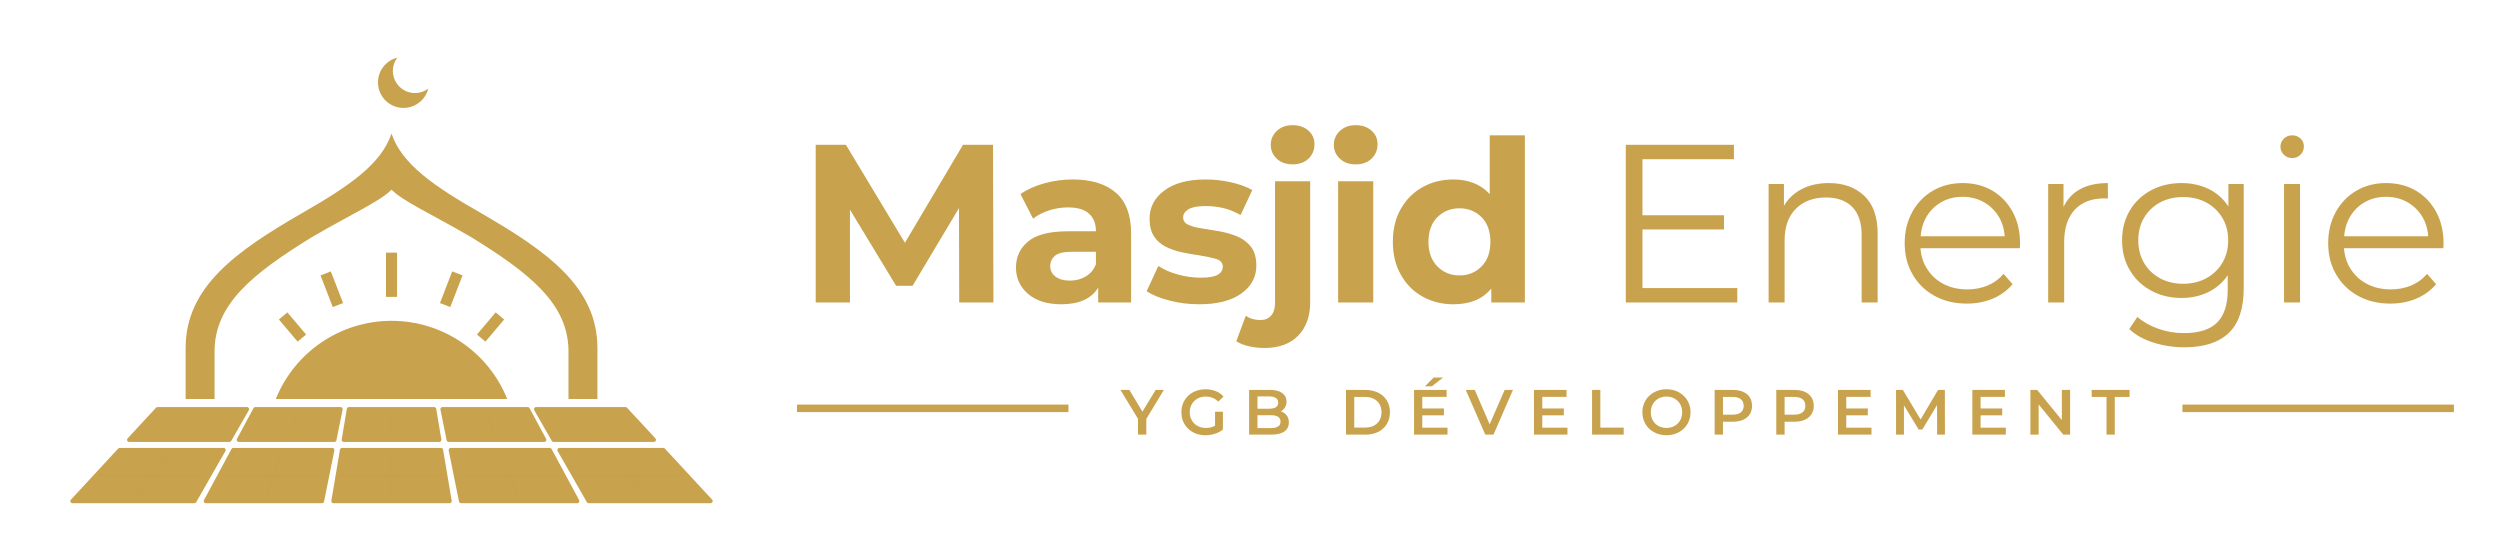
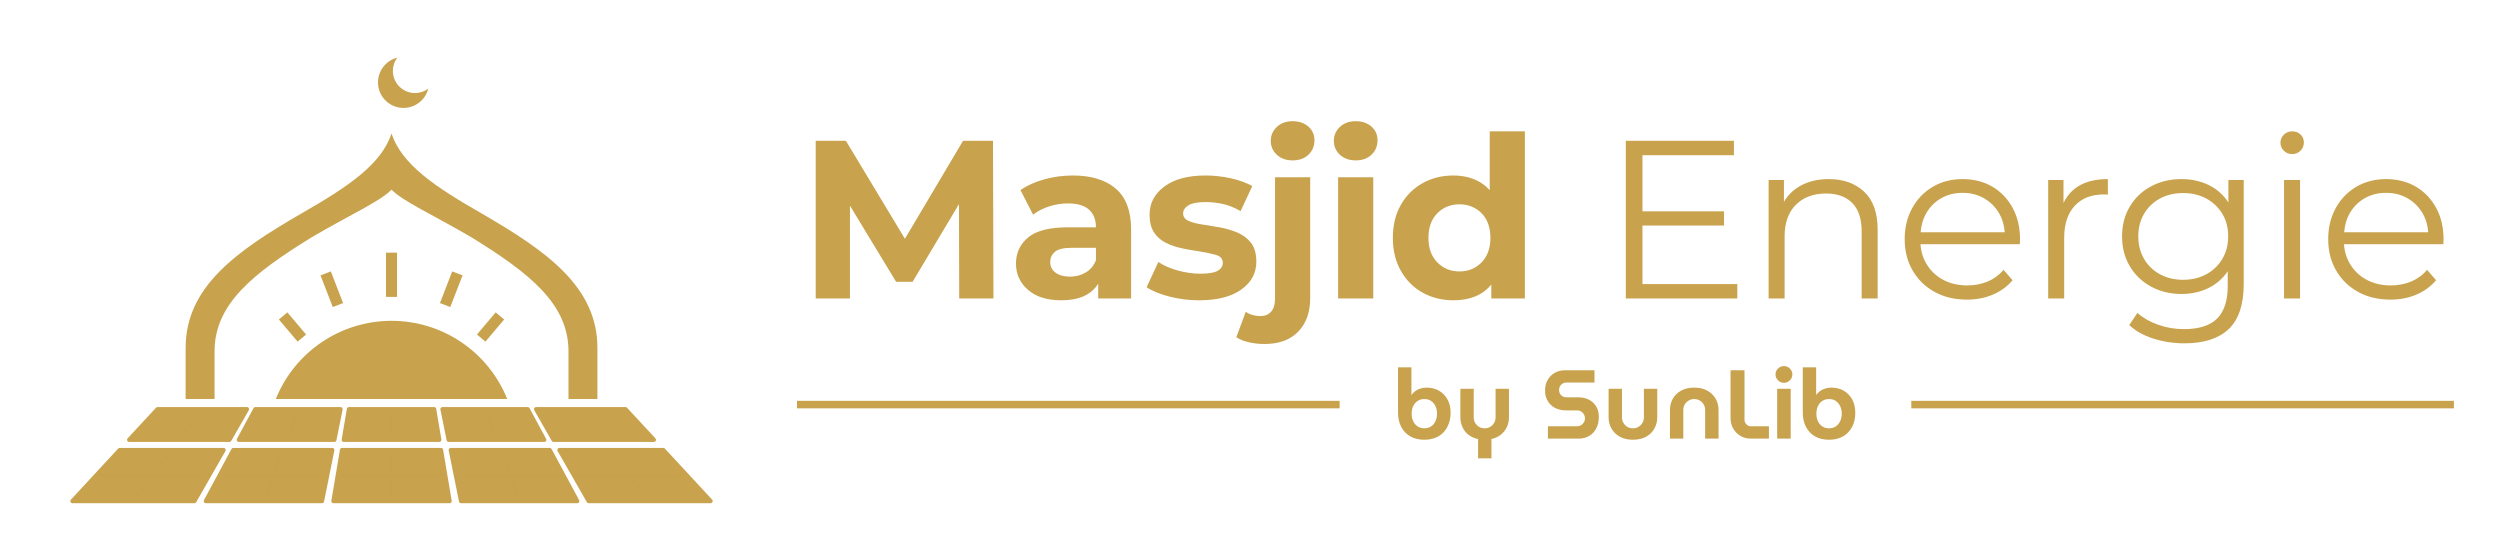
<svg xmlns="http://www.w3.org/2000/svg" viewBox="-6 -6 332.65 74.54" width="1331" height="298">
  <svg x="0" y="0" width="92" height="62.542" viewBox="0 0 406 276">
    <path d="M206.4 7.4A15 15 0 1 0 224.6 25.6A13 13 0 0 1 206.4 7.4Z" fill="#c8a24c" />
    <path d="M82 208L82 178C82 142 112 121 150 99C178 83 197 70 203 52C209 70 228 83 256 99C294 121 324 142 324 178L324 208L307 208L307 180C307 152 284 134 250 113C226 99 210 92 203 85C196 92 180 99 156 113C122 134 99 152 99 180L99 208Z" fill="#c8a24c" />
    <g stroke="#c8a24c" stroke-width="6.5">
      <line x1="203" y1="148" x2="203" y2="122" />
      <line x1="171.5" y1="152.8" x2="164.3" y2="134.2" />
      <line x1="234.5" y1="152.8" x2="241.7" y2="134.2" />
      <line x1="150.3" y1="172.2" x2="139.3" y2="159.2" />
      <line x1="255.7" y1="172.2" x2="266.7" y2="159.2" />
    </g>
    <path d="M135 208A73.3 73.3 0 0 1 271 208Z" fill="#c8a24c" />
    <g fill="#c8a24c" stroke="#c8a24c" stroke-width="2.5" stroke-linejoin="round">
      <polygon points="65.5,214 118.03,214 107.73,232 48.83,232" />
      <polygon points="122.98,214 173.03,214 169.39,232 113.28,232" />
      <polygon points="177.98,214 228.03,214 231.06,232 174.94,232" />
      <polygon points="232.97,214 283.02,214 292.73,232 236.61,232" />
      <polygon points="287.98,214 340.5,214 357.17,232 298.27,232" />
    </g>
    <g fill="#c8a24c" stroke="#c8a24c" stroke-width="2.5" stroke-linejoin="round">
      <polygon points="43.28,238 104.29,238 87.13,268 15.5,268" />
      <polygon points="110.04,238 168.18,238 162.13,268 93.88,268" />
      <polygon points="173.93,238 232.07,238 237.13,268 168.88,268" />
      <polygon points="237.82,238 295.96,238 312.13,268 243.88,268" />
      <polygon points="301.71,238 362.72,238 390.5,268 318.88,268" />
    </g>
    <g stroke="#c8a24c" stroke-opacity="0.35" stroke-width="1.6">
      <line x1="90.26" y1="216" x2="79.78" y2="230" />
      <line x1="147.26" y1="216" x2="142.07" y2="230" />
      <line x1="203" y1="216" x2="203" y2="230" />
      <line x1="258.74" y1="216" x2="263.93" y2="230" />
      <line x1="315.74" y1="216" x2="326.22" y2="230" />
      <line x1="72.29" y1="240" x2="52.81" y2="266" />
      <line x1="138.37" y1="240" x2="128.74" y2="266" />
      <line x1="203" y1="240" x2="203" y2="266" />
      <line x1="267.63" y1="240" x2="277.26" y2="266" />
      <line x1="333.71" y1="240" x2="353.19" y2="266" />
      <line x1="31.39" y1="253" x2="93.71" y2="253" />
      <line x1="103.96" y1="253" x2="163.15" y2="253" />
      <line x1="173.4" y1="253" x2="232.6" y2="253" />
      <line x1="242.85" y1="253" x2="302.04" y2="253" />
      <line x1="312.29" y1="253" x2="374.61" y2="253" />
    </g>
  </svg>
-   <path fill="#c8a24c" d="M107.05 34.28L102.49 34.28L102.49 13.28L106.51 13.28L114.37 26.33L122.11 13.28L126.10 13.28L126.16 34.28L121.60 34.28L121.57 21.71L115.39 32.06L113.20 32.06L107.05 21.92L107.05 34.28ZM144.49 34.28L140.11 34.28L140.11 32.30Q138.76 34.52 135.19 34.52L135.19 34.52Q132.34 34.52 130.75 33.12Q129.16 31.73 129.16 29.63L129.16 29.63Q129.16 27.50 130.78 26.15Q132.40 24.80 136.09 24.80L136.09 24.80L139.81 24.80L139.81 24.80Q139.81 23.30 138.90 22.46Q137.98 21.62 136.09 21.62L136.09 21.62Q134.80 21.62 133.56 22.02Q132.31 22.43 131.44 23.12L131.44 23.12L129.76 19.85Q131.08 18.92 132.94 18.41Q134.80 17.90 136.72 17.90L136.72 17.90Q140.41 17.90 142.45 19.65Q144.49 21.41 144.49 25.07L144.49 25.07L144.49 34.28ZM139.81 29.18L139.81 29.18L139.81 27.53L136.60 27.53Q134.95 27.53 134.34 28.07Q133.72 28.61 133.72 29.42L133.72 29.42Q133.72 30.32 134.43 30.84Q135.13 31.37 136.36 31.37L136.36 31.37Q137.53 31.37 138.46 30.81Q139.39 30.26 139.81 29.18ZM153.55 34.52L153.55 34.52Q151.48 34.52 149.58 34.02Q147.67 33.53 146.56 32.78L146.56 32.78L148.12 29.42Q149.20 30.14 150.73 30.56Q152.26 30.98 153.73 30.98L153.73 30.98Q155.35 30.98 156.03 30.59Q156.70 30.20 156.70 29.51L156.70 29.51Q156.70 28.73 155.74 28.46Q154.78 28.19 153.43 27.98L153.43 27.98Q152.35 27.83 151.22 27.59Q150.10 27.35 149.13 26.87Q148.15 26.39 147.55 25.49Q146.95 24.59 146.95 23.12L146.95 23.12Q146.95 20.84 148.92 19.37Q150.88 17.90 154.42 17.90L154.42 17.90Q156.07 17.90 157.77 18.27Q159.46 18.65 160.63 19.31L160.63 19.31L159.07 22.64Q157.87 21.95 156.70 21.69Q155.53 21.44 154.42 21.44L154.42 21.44Q152.83 21.44 152.13 21.87Q151.42 22.31 151.42 22.94L151.42 22.94Q151.42 23.63 152.13 23.94Q152.83 24.26 153.94 24.42Q155.05 24.59 156.30 24.81Q157.54 25.04 158.65 25.50Q159.76 25.97 160.47 26.88Q161.17 27.80 161.17 29.39L161.17 29.39Q161.17 31.64 159.18 33.08Q157.18 34.52 153.55 34.52ZM162.25 40.34L162.25 40.34Q161.17 40.34 160.18 40.11Q159.19 39.89 158.50 39.44L158.50 39.44L159.76 36.05Q160.57 36.62 161.74 36.62L161.74 36.62Q162.61 36.62 163.14 36.03Q163.66 35.45 163.66 34.28L163.66 34.28L163.66 18.14L168.34 18.14L168.34 34.25Q168.34 37.04 166.75 38.69Q165.16 40.34 162.25 40.34ZM166.00 15.89L166.00 15.89Q164.71 15.89 163.90 15.14Q163.09 14.39 163.09 13.28L163.09 13.28Q163.09 12.20 163.90 11.43Q164.71 10.67 166.00 10.67L166.00 10.67Q167.29 10.67 168.10 11.39Q168.91 12.11 168.91 13.19L168.91 13.19Q168.91 14.36 168.12 15.12Q167.32 15.89 166.00 15.89ZM176.74 34.28L172.06 34.28L172.06 18.14L176.74 18.14L176.74 34.28ZM174.40 15.89L174.40 15.89Q173.11 15.89 172.30 15.14Q171.49 14.39 171.49 13.28L171.49 13.28Q171.49 12.20 172.30 11.43Q173.11 10.67 174.40 10.67L174.40 10.67Q175.69 10.67 176.50 11.39Q177.31 12.11 177.31 13.19L177.31 13.19Q177.31 14.36 176.52 15.12Q175.72 15.89 174.40 15.89ZM187.42 34.52L187.42 34.52Q185.14 34.52 183.31 33.50Q181.48 32.48 180.42 30.60Q179.35 28.73 179.35 26.21L179.35 26.21Q179.35 23.66 180.42 21.80Q181.48 19.94 183.31 18.92Q185.14 17.90 187.42 17.90L187.42 17.90Q188.89 17.90 190.12 18.38Q191.35 18.86 192.25 19.85L192.25 19.85L192.25 12.02L196.93 12.02L196.93 34.28L192.46 34.28L192.46 32.42Q190.75 34.52 187.42 34.52ZM188.23 30.68L188.23 30.68Q189.97 30.68 191.16 29.48Q192.34 28.28 192.34 26.21L192.34 26.21Q192.34 24.11 191.16 22.92Q189.97 21.74 188.23 21.74L188.23 21.74Q186.46 21.74 185.28 22.92Q184.09 24.11 184.09 26.21L184.09 26.21Q184.09 28.28 185.28 29.48Q186.46 30.68 188.23 30.68Z" />
-   <path fill="#c8a24c" d="M225.22 34.28L210.37 34.28L210.37 13.28L224.77 13.28L224.77 15.20L212.59 15.20L212.59 22.67L223.45 22.67L223.45 24.56L212.59 24.56L212.59 32.36L225.22 32.36L225.22 34.28ZM231.52 34.28L229.39 34.28L229.39 18.50L231.43 18.50L231.43 21.41Q232.27 19.97 233.82 19.17Q235.36 18.38 237.43 18.38L237.43 18.38Q240.31 18.38 242.11 20.06Q243.91 21.74 243.91 25.13L243.91 25.13L243.91 34.28L241.78 34.28L241.78 25.34Q241.78 22.85 240.54 21.57Q239.29 20.30 237.04 20.30L237.04 20.30Q234.52 20.30 233.02 21.80Q231.52 23.30 231.52 26.00L231.52 26.00L231.52 34.28ZM255.79 34.43L255.79 34.43Q253.33 34.43 251.47 33.39Q249.61 32.36 248.56 30.54Q247.51 28.73 247.51 26.39L247.51 26.39Q247.51 24.05 248.52 22.23Q249.52 20.42 251.26 19.40Q253.00 18.38 255.22 18.38L255.22 18.38Q257.44 18.38 259.17 19.38Q260.89 20.39 261.88 22.20Q262.87 24.02 262.87 26.39L262.87 26.39Q262.87 26.54 262.86 26.70Q262.84 26.87 262.84 27.05L262.84 27.05L249.61 27.05Q249.73 28.67 250.56 29.91Q251.38 31.16 252.75 31.85Q254.11 32.54 255.85 32.54L255.85 32.54Q257.29 32.54 258.54 32.03Q259.78 31.52 260.68 30.47L260.68 30.47L261.88 31.85Q260.80 33.11 259.24 33.77Q257.68 34.43 255.79 34.43ZM249.64 25.46L249.64 25.46L260.83 25.46Q260.71 23.90 259.96 22.73Q259.21 21.56 257.98 20.88Q256.75 20.21 255.22 20.21L255.22 20.21Q253.69 20.21 252.48 20.87Q251.26 21.53 250.51 22.71Q249.76 23.90 249.64 25.46ZM268.75 34.28L266.62 34.28L266.62 18.50L268.66 18.50L268.66 21.56Q270.19 18.38 274.57 18.38L274.57 18.38L274.57 20.45Q274.42 20.45 274.30 20.43Q274.18 20.42 274.06 20.42L274.06 20.42Q271.57 20.42 270.16 21.93Q268.75 23.45 268.75 26.24L268.75 26.24L268.75 34.28ZM284.77 40.25L284.77 40.25Q282.61 40.25 280.63 39.62Q278.65 38.99 277.42 37.82L277.42 37.82L278.50 36.20Q279.61 37.19 281.25 37.77Q282.88 38.36 284.71 38.36L284.71 38.36Q287.71 38.36 289.12 36.95Q290.53 35.54 290.53 32.63L290.53 32.63L290.53 30.65Q289.54 32.12 287.94 32.90Q286.33 33.68 284.38 33.68L284.38 33.68Q282.13 33.68 280.33 32.70Q278.53 31.73 277.50 30.00Q276.46 28.28 276.46 26.00L276.46 26.00Q276.46 23.75 277.50 22.02Q278.53 20.30 280.33 19.34Q282.13 18.38 284.38 18.38L284.38 18.38Q286.36 18.38 288.00 19.17Q289.63 19.97 290.62 21.50L290.62 21.50L290.62 18.50L292.66 18.50L292.66 32.36Q292.66 36.44 290.67 38.34Q288.67 40.25 284.77 40.25ZM284.59 31.79L284.59 31.79Q286.33 31.79 287.68 31.05Q289.03 30.32 289.81 29.01Q290.59 27.71 290.59 26.00L290.59 26.00Q290.59 24.29 289.81 23.00Q289.03 21.71 287.68 20.97Q286.33 20.24 284.59 20.24L284.59 20.24Q282.85 20.24 281.50 20.97Q280.15 21.71 279.39 23.00Q278.62 24.29 278.62 26.00L278.62 26.00Q278.62 27.71 279.39 29.01Q280.15 30.32 281.50 31.05Q282.85 31.79 284.59 31.79ZM300.16 34.28L298.03 34.28L298.03 18.50L300.16 18.50L300.16 34.28ZM299.11 15.05L299.11 15.05Q298.45 15.05 298.00 14.60Q297.55 14.15 297.55 13.52L297.55 13.52Q297.55 12.92 298.00 12.47Q298.45 12.02 299.11 12.02L299.11 12.02Q299.77 12.02 300.22 12.44Q300.67 12.86 300.67 13.49L300.67 13.49Q300.67 14.15 300.22 14.60Q299.77 15.05 299.11 15.05ZM312.19 34.43L312.19 34.43Q309.73 34.43 307.87 33.39Q306.01 32.36 304.96 30.54Q303.91 28.73 303.91 26.39L303.91 26.39Q303.91 24.05 304.92 22.23Q305.92 20.42 307.66 19.40Q309.40 18.38 311.62 18.38L311.62 18.38Q313.84 18.38 315.57 19.38Q317.29 20.39 318.28 22.20Q319.27 24.02 319.27 26.39L319.27 26.39Q319.27 26.54 319.26 26.70Q319.24 26.87 319.24 27.05L319.24 27.05L306.01 27.05Q306.13 28.67 306.96 29.91Q307.78 31.16 309.15 31.85Q310.51 32.54 312.25 32.54L312.25 32.54Q313.69 32.54 314.94 32.03Q316.18 31.52 317.08 30.47L317.08 30.47L318.28 31.85Q317.20 33.11 315.64 33.77Q314.08 34.43 312.19 34.43ZM306.04 25.46L306.04 25.46L317.23 25.46Q317.11 23.90 316.36 22.73Q315.61 21.56 314.38 20.88Q313.15 20.21 311.62 20.21L311.62 20.21Q310.09 20.21 308.88 20.87Q307.66 21.53 306.91 22.71Q306.16 23.90 306.04 25.46Z" />
-   <path fill="#c8a24c" d="M146.52 51.88L145.41 51.88L145.41 49.78L143.08 45.93L144.26 45.93L146.00 48.82L147.76 45.93L148.85 45.93L146.52 49.78L146.52 51.88ZM154.39 51.96L154.39 51.96Q153.69 51.96 153.11 51.74Q152.53 51.51 152.10 51.10Q151.66 50.69 151.42 50.12Q151.19 49.56 151.19 48.90L151.19 48.90Q151.19 48.24 151.42 47.68Q151.66 47.12 152.10 46.70Q152.53 46.29 153.12 46.07Q153.71 45.84 154.41 45.84L154.41 45.84Q155.16 45.84 155.77 46.09Q156.38 46.33 156.80 46.81L156.80 46.81L156.10 47.49Q155.75 47.14 155.34 46.98Q154.93 46.81 154.46 46.81L154.46 46.81Q153.83 46.81 153.34 47.08Q152.85 47.34 152.58 47.82Q152.30 48.29 152.30 48.90L152.30 48.90Q152.30 49.50 152.58 49.98Q152.85 50.46 153.34 50.72Q153.82 50.99 154.45 50.99L154.45 50.99Q154.77 50.99 155.08 50.92Q155.39 50.85 155.67 50.69L155.67 50.69L155.67 48.83L156.72 48.83L156.72 51.20Q156.25 51.58 155.64 51.77Q155.02 51.96 154.39 51.96ZM163.17 51.88L160.21 51.88L160.21 45.93L163.00 45.93Q164.07 45.93 164.63 46.35Q165.19 46.77 165.19 47.47L165.19 47.47Q165.19 47.93 164.98 48.27Q164.77 48.60 164.43 48.78L164.43 48.78Q164.91 48.93 165.20 49.31Q165.50 49.68 165.50 50.26L165.50 50.26Q165.50 51.03 164.91 51.45Q164.32 51.88 163.17 51.88L163.17 51.88ZM161.32 49.29L161.32 51.01L163.10 51.01Q163.72 51.01 164.06 50.80Q164.39 50.60 164.39 50.15L164.39 50.15Q164.39 49.71 164.06 49.50Q163.72 49.29 163.10 49.29L163.10 49.29L161.32 49.29ZM161.32 46.79L161.32 48.43L162.88 48.43Q163.46 48.43 163.77 48.23Q164.08 48.02 164.08 47.62L164.08 47.62Q164.08 47.20 163.77 47.00Q163.46 46.79 162.88 46.79L162.88 46.79L161.32 46.79ZM175.71 51.88L173.11 51.88L173.11 45.93L175.71 45.93Q176.68 45.93 177.41 46.30Q178.14 46.66 178.55 47.34Q178.96 48.01 178.96 48.90L178.96 48.90Q178.96 49.79 178.55 50.46Q178.14 51.14 177.41 51.51Q176.68 51.88 175.71 51.88L175.71 51.88ZM174.21 46.86L174.21 50.94L175.66 50.94Q176.32 50.94 176.81 50.69Q177.31 50.44 177.57 49.98Q177.84 49.52 177.84 48.90L177.84 48.90Q177.84 48.28 177.57 47.82Q177.31 47.36 176.81 47.11Q176.32 46.86 175.66 46.86L175.66 46.86L174.21 46.86ZM186.63 51.88L182.17 51.88L182.17 45.93L186.51 45.93L186.51 46.85L183.27 46.85L183.27 48.40L186.15 48.40L186.15 49.31L183.27 49.31L183.27 50.95L186.63 50.95L186.63 51.88ZM184.55 45.44L183.63 45.44L184.78 44.28L186.03 44.28L184.55 45.44ZM192.75 51.88L191.66 51.88L189.06 45.93L190.26 45.93L192.24 50.51L194.24 45.93L195.34 45.93L192.75 51.88ZM202.60 51.88L198.14 51.88L198.14 45.93L202.48 45.93L202.48 46.85L199.25 46.85L199.25 48.40L202.12 48.40L202.12 49.31L199.25 49.31L199.25 50.95L202.60 50.95L202.60 51.88ZM210.09 51.88L205.88 51.88L205.88 45.93L206.98 45.93L206.98 50.94L210.09 50.94L210.09 51.88ZM215.79 51.96L215.79 51.96Q215.10 51.96 214.51 51.73Q213.92 51.50 213.49 51.09Q213.06 50.68 212.82 50.12Q212.58 49.56 212.58 48.90L212.58 48.90Q212.58 48.24 212.82 47.68Q213.06 47.12 213.49 46.71Q213.92 46.30 214.51 46.07Q215.10 45.84 215.79 45.84L215.79 45.84Q216.48 45.84 217.07 46.07Q217.65 46.30 218.08 46.71Q218.51 47.12 218.75 47.68Q218.99 48.24 218.99 48.90L218.99 48.90Q218.99 49.56 218.75 50.12Q218.51 50.68 218.08 51.09Q217.65 51.50 217.07 51.73Q216.48 51.96 215.79 51.96ZM215.79 50.99L215.79 50.99Q216.39 50.99 216.86 50.72Q217.33 50.46 217.61 49.98Q217.88 49.50 217.88 48.90L217.88 48.90Q217.88 48.30 217.61 47.82Q217.33 47.34 216.86 47.08Q216.39 46.81 215.79 46.81L215.79 46.81Q215.18 46.81 214.71 47.08Q214.24 47.34 213.97 47.82Q213.70 48.30 213.70 48.90L213.70 48.90Q213.70 49.50 213.97 49.98Q214.24 50.46 214.71 50.72Q215.18 50.99 215.79 50.99ZM223.31 51.88L222.20 51.88L222.20 45.93L224.65 45.93Q225.43 45.93 226.00 46.18Q226.57 46.44 226.88 46.91Q227.18 47.39 227.18 48.04L227.18 48.04Q227.18 48.70 226.88 49.17Q226.57 49.65 226.00 49.90Q225.43 50.16 224.65 50.16L224.65 50.16L223.31 50.16L223.31 51.88ZM223.31 46.86L223.31 49.22L224.60 49.22Q225.33 49.22 225.70 48.91Q226.07 48.60 226.07 48.04L226.07 48.04Q226.07 47.48 225.70 47.17Q225.33 46.86 224.60 46.86L224.60 46.86L223.31 46.86ZM231.52 51.88L230.41 51.88L230.41 45.93L232.86 45.93Q233.64 45.93 234.21 46.18Q234.78 46.44 235.09 46.91Q235.40 47.39 235.40 48.04L235.40 48.04Q235.40 48.70 235.09 49.17Q234.78 49.65 234.21 49.90Q233.64 50.16 232.86 50.16L232.86 50.16L231.52 50.16L231.52 51.88ZM231.52 46.86L231.52 49.22L232.81 49.22Q233.54 49.22 233.91 48.91Q234.28 48.60 234.28 48.04L234.28 48.04Q234.28 47.48 233.91 47.17Q233.54 46.86 232.81 46.86L232.81 46.86L231.52 46.86ZM243.09 51.88L238.63 51.88L238.63 45.93L242.97 45.93L242.97 46.85L239.73 46.85L239.73 48.40L242.60 48.40L242.60 49.31L239.73 49.31L239.73 50.95L243.09 50.95L243.09 51.88ZM247.41 51.88L246.36 51.88L246.36 45.93L247.27 45.93L249.63 49.86L251.95 45.93L252.86 45.93L252.87 51.88L251.83 51.88L251.82 47.94L249.86 51.20L249.37 51.20L247.41 47.98L247.41 51.88ZM260.98 51.88L256.52 51.88L256.52 45.93L260.86 45.93L260.86 46.85L257.62 46.85L257.62 48.40L260.50 48.40L260.50 49.31L257.62 49.31L257.62 50.95L260.98 50.95L260.98 51.88ZM265.35 51.88L264.25 51.88L264.25 45.93L265.16 45.93L268.44 49.95L268.44 45.93L269.54 45.93L269.54 51.88L268.63 51.88L265.35 47.85L265.35 51.88ZM275.49 51.88L274.39 51.88L274.39 46.86L272.41 46.86L272.41 45.93L277.46 45.93L277.46 46.86L275.49 46.86L275.49 51.88Z" />
-   <rect x="100.00" y="47.88" width="36.15" height="1" fill="#c8a24c" />
-   <rect x="284.50" y="47.88" width="36.15" height="1" fill="#c8a24c" />
+   <path fill="#c8a24c" d="M107.05 33.75L102.49 33.75L102.49 12.75L106.51 12.75L114.37 25.80L122.11 12.75L126.10 12.75L126.16 33.75L121.60 33.75L121.57 21.18L115.39 31.53L113.20 31.53L107.05 21.39L107.05 33.75ZM144.49 33.75L140.11 33.75L140.11 31.77Q138.76 33.99 135.19 33.99L135.19 33.99Q132.34 33.99 130.75 32.59Q129.16 31.20 129.16 29.10L129.16 29.10Q129.16 26.97 130.78 25.62Q132.40 24.27 136.09 24.27L136.09 24.27L139.81 24.27L139.81 24.27Q139.81 22.77 138.90 21.93Q137.98 21.09 136.09 21.09L136.09 21.09Q134.80 21.09 133.56 21.49Q132.31 21.90 131.44 22.59L131.44 22.59L129.76 19.32Q131.08 18.39 132.94 17.88Q134.80 17.37 136.72 17.37L136.72 17.37Q140.41 17.37 142.45 19.12Q144.49 20.88 144.49 24.54L144.49 24.54L144.49 33.75ZM139.81 28.65L139.81 28.65L139.81 27.00L136.60 27.00Q134.95 27.00 134.34 27.54Q133.72 28.08 133.72 28.89L133.72 28.89Q133.72 29.79 134.43 30.31Q135.13 30.84 136.36 30.84L136.36 30.84Q137.53 30.84 138.46 30.28Q139.39 29.73 139.81 28.65ZM153.55 33.99L153.55 33.99Q151.48 33.99 149.58 33.49Q147.67 33.00 146.56 32.25L146.56 32.25L148.12 28.89Q149.20 29.61 150.73 30.03Q152.26 30.45 153.73 30.45L153.73 30.45Q155.35 30.45 156.03 30.06Q156.70 29.67 156.70 28.98L156.70 28.98Q156.70 28.20 155.74 27.93Q154.78 27.66 153.43 27.45L153.43 27.45Q152.35 27.30 151.22 27.06Q150.10 26.82 149.13 26.34Q148.15 25.86 147.55 24.96Q146.95 24.06 146.95 22.59L146.95 22.59Q146.95 20.31 148.92 18.84Q150.88 17.37 154.42 17.37L154.42 17.37Q156.07 17.37 157.77 17.74Q159.46 18.12 160.63 18.78L160.63 18.78L159.07 22.11Q157.87 21.42 156.70 21.16Q155.53 20.91 154.42 20.91L154.42 20.91Q152.83 20.91 152.13 21.34Q151.42 21.78 151.42 22.41L151.42 22.41Q151.42 23.10 152.13 23.41Q152.83 23.73 153.94 23.89Q155.05 24.06 156.30 24.28Q157.54 24.51 158.65 24.97Q159.76 25.44 160.47 26.35Q161.17 27.27 161.17 28.86L161.17 28.86Q161.17 31.11 159.18 32.55Q157.18 33.99 153.55 33.99ZM162.25 39.81L162.25 39.81Q161.17 39.81 160.18 39.58Q159.19 39.36 158.50 38.91L158.50 38.91L159.76 35.52Q160.57 36.09 161.74 36.09L161.74 36.09Q162.61 36.09 163.14 35.50Q163.66 34.92 163.66 33.75L163.66 33.75L163.66 17.61L168.34 17.61L168.34 33.72Q168.34 36.51 166.75 38.16Q165.16 39.81 162.25 39.81ZM166.00 15.36L166.00 15.36Q164.71 15.36 163.90 14.61Q163.09 13.86 163.09 12.75L163.09 12.75Q163.09 11.67 163.90 10.90Q164.71 10.14 166.00 10.14L166.00 10.14Q167.29 10.14 168.10 10.86Q168.91 11.58 168.91 12.66L168.91 12.66Q168.91 13.83 168.12 14.59Q167.32 15.36 166.00 15.36ZM176.74 33.75L172.06 33.75L172.06 17.61L176.74 17.61L176.74 33.75ZM174.40 15.36L174.40 15.36Q173.11 15.36 172.30 14.61Q171.49 13.86 171.49 12.75L171.49 12.75Q171.49 11.67 172.30 10.90Q173.11 10.14 174.40 10.14L174.40 10.14Q175.69 10.14 176.50 10.86Q177.31 11.58 177.31 12.66L177.31 12.66Q177.31 13.83 176.52 14.59Q175.72 15.36 174.40 15.36ZM187.42 33.99L187.42 33.99Q185.14 33.99 183.31 32.97Q181.48 31.95 180.42 30.07Q179.35 28.20 179.35 25.68L179.35 25.68Q179.35 23.13 180.42 21.27Q181.48 19.41 183.31 18.39Q185.14 17.37 187.42 17.37L187.42 17.37Q188.89 17.37 190.12 17.85Q191.35 18.33 192.25 19.32L192.25 19.32L192.25 11.49L196.93 11.49L196.93 33.75L192.46 33.75L192.46 31.89Q190.75 33.99 187.42 33.99ZM188.23 30.15L188.23 30.15Q189.97 30.15 191.16 28.95Q192.34 27.75 192.34 25.68L192.34 25.68Q192.34 23.58 191.16 22.39Q189.97 21.21 188.23 21.21L188.23 21.21Q186.46 21.21 185.28 22.39Q184.09 23.58 184.09 25.68L184.09 25.68Q184.09 27.75 185.28 28.95Q186.46 30.15 188.23 30.15Z" />
+   <path fill="#c8a24c" d="M225.22 33.75L210.37 33.75L210.37 12.75L224.77 12.75L224.77 14.67L212.59 14.67L212.59 22.14L223.45 22.14L223.45 24.03L212.59 24.03L212.59 31.83L225.22 31.83L225.22 33.75ZM231.52 33.75L229.39 33.75L229.39 17.97L231.43 17.97L231.43 20.88Q232.27 19.44 233.82 18.64Q235.36 17.85 237.43 17.85L237.43 17.85Q240.31 17.85 242.11 19.53Q243.91 21.21 243.91 24.60L243.91 24.60L243.91 33.75L241.78 33.75L241.78 24.81Q241.78 22.32 240.54 21.04Q239.29 19.77 237.04 19.77L237.04 19.77Q234.52 19.77 233.02 21.27Q231.52 22.77 231.52 25.47L231.52 25.47L231.52 33.75ZM255.79 33.90L255.79 33.90Q253.33 33.90 251.47 32.86Q249.61 31.83 248.56 30.01Q247.51 28.20 247.51 25.86L247.51 25.86Q247.51 23.52 248.52 21.70Q249.52 19.89 251.26 18.87Q253.00 17.85 255.22 17.85L255.22 17.85Q257.44 17.85 259.17 18.85Q260.89 19.86 261.88 21.67Q262.87 23.49 262.87 25.86L262.87 25.86Q262.87 26.01 262.86 26.17Q262.84 26.34 262.84 26.52L262.84 26.52L249.61 26.52Q249.73 28.14 250.56 29.38Q251.38 30.63 252.75 31.32Q254.11 32.01 255.85 32.01L255.85 32.01Q257.29 32.01 258.54 31.50Q259.78 30.99 260.68 29.94L260.68 29.94L261.88 31.32Q260.80 32.58 259.24 33.24Q257.68 33.90 255.79 33.90ZM249.64 24.93L249.64 24.93L260.83 24.93Q260.71 23.37 259.96 22.20Q259.21 21.03 257.98 20.35Q256.75 19.68 255.22 19.68L255.22 19.68Q253.69 19.68 252.48 20.34Q251.26 21.00 250.51 22.18Q249.76 23.37 249.64 24.93ZM268.75 33.75L266.62 33.75L266.62 17.97L268.66 17.97L268.66 21.03Q270.19 17.85 274.57 17.85L274.57 17.85L274.57 19.92Q274.42 19.92 274.30 19.90Q274.18 19.89 274.06 19.89L274.06 19.89Q271.57 19.89 270.16 21.40Q268.75 22.92 268.75 25.71L268.75 25.71L268.75 33.75ZM284.77 39.72L284.77 39.72Q282.61 39.72 280.63 39.09Q278.65 38.46 277.42 37.29L277.42 37.29L278.50 35.67Q279.61 36.66 281.25 37.24Q282.88 37.83 284.71 37.83L284.71 37.83Q287.71 37.83 289.12 36.42Q290.53 35.01 290.53 32.10L290.53 32.10L290.53 30.12Q289.54 31.59 287.94 32.37Q286.33 33.15 284.38 33.15L284.38 33.15Q282.13 33.15 280.33 32.17Q278.53 31.20 277.50 29.47Q276.46 27.75 276.46 25.47L276.46 25.47Q276.46 23.22 277.50 21.49Q278.53 19.77 280.33 18.81Q282.13 17.85 284.38 17.85L284.38 17.85Q286.36 17.85 288.00 18.64Q289.63 19.44 290.62 20.97L290.62 20.97L290.62 17.97L292.66 17.97L292.66 31.83Q292.66 35.91 290.67 37.81Q288.67 39.72 284.77 39.72ZM284.59 31.26L284.59 31.26Q286.33 31.26 287.68 30.52Q289.03 29.79 289.81 28.48Q290.59 27.18 290.59 25.47L290.59 25.47Q290.59 23.76 289.81 22.47Q289.03 21.18 287.68 20.44Q286.33 19.71 284.59 19.71L284.59 19.71Q282.85 19.71 281.50 20.44Q280.15 21.18 279.39 22.47Q278.62 23.76 278.62 25.47L278.62 25.47Q278.62 27.18 279.39 28.48Q280.15 29.79 281.50 30.52Q282.85 31.26 284.59 31.26ZM300.16 33.75L298.03 33.75L298.03 17.97L300.16 17.97L300.16 33.75ZM299.11 14.52L299.11 14.52Q298.45 14.52 298.00 14.07Q297.55 13.62 297.55 12.99L297.55 12.99Q297.55 12.39 298.00 11.94Q298.45 11.49 299.11 11.49L299.11 11.49Q299.77 11.49 300.22 11.91Q300.67 12.33 300.67 12.96L300.67 12.96Q300.67 13.62 300.22 14.07Q299.77 14.52 299.11 14.52ZM312.19 33.90L312.19 33.90Q309.73 33.90 307.87 32.86Q306.01 31.83 304.96 30.01Q303.91 28.20 303.91 25.86L303.91 25.86Q303.91 23.52 304.92 21.70Q305.92 19.89 307.66 18.87Q309.40 17.85 311.62 17.85L311.62 17.85Q313.84 17.85 315.57 18.85Q317.29 19.86 318.28 21.67Q319.27 23.49 319.27 25.86L319.27 25.86Q319.27 26.01 319.26 26.17Q319.24 26.34 319.24 26.52L319.24 26.52L306.01 26.52Q306.13 28.14 306.96 29.38Q307.78 30.63 309.15 31.32Q310.51 32.01 312.25 32.01L312.25 32.01Q313.69 32.01 314.94 31.50Q316.18 30.99 317.08 29.94L317.08 29.94L318.28 31.32Q317.20 32.58 315.64 33.24Q314.08 33.90 312.19 33.90ZM306.04 24.93L306.04 24.93L317.23 24.93Q317.11 23.37 316.36 22.20Q315.61 21.03 314.38 20.35Q313.15 19.68 311.62 19.68L311.62 19.68Q310.09 19.68 308.88 20.34Q307.66 21.00 306.91 22.18Q306.16 23.37 306.04 24.93Z" />
+   <path fill="#c8a24c" d="M183.54 52.56L183.54 52.56Q182.47 52.56 181.69 52.12Q180.90 51.68 180.47 50.86Q180.04 50.05 180.04 48.96L180.04 48.96L180.04 42.92L181.82 42.92L181.82 46.59L181.84 46.59Q182.04 46.30 182.35 46.07Q182.65 45.85 183.04 45.74Q183.42 45.62 183.84 45.62L183.84 45.62Q184.81 45.62 185.53 46.05Q186.24 46.48 186.64 47.22Q187.04 47.97 187.04 48.96L187.04 48.96Q187.04 49.74 186.80 50.40Q186.57 51.05 186.13 51.54Q185.68 52.03 185.03 52.29Q184.38 52.56 183.54 52.56ZM183.54 51.04L183.54 51.04Q184.07 51.04 184.45 50.78Q184.83 50.52 185.03 50.08Q185.23 49.64 185.23 49.09L185.23 49.09Q185.23 48.54 185.03 48.10Q184.83 47.66 184.45 47.40Q184.07 47.14 183.54 47.14L183.54 47.14Q183.02 47.14 182.64 47.40Q182.25 47.66 182.05 48.10Q181.85 48.54 181.85 49.09L181.85 49.09Q181.85 49.64 182.05 50.08Q182.25 50.52 182.64 50.78Q183.02 51.04 183.54 51.04ZM192.48 55.04L190.70 55.04L190.70 52.47Q189.95 52.31 189.42 51.90Q188.89 51.48 188.62 50.88Q188.34 50.27 188.34 49.58L188.34 49.58L188.34 45.78L190.12 45.78L190.12 49.58Q190.12 49.99 190.31 50.32Q190.51 50.65 190.84 50.85Q191.17 51.04 191.57 51.04L191.57 51.04Q191.98 51.04 192.31 50.85Q192.64 50.65 192.83 50.32Q193.03 49.99 193.03 49.58L193.03 49.58L193.03 45.78L194.81 45.78L194.81 49.58Q194.81 50.27 194.54 50.86Q194.26 51.46 193.74 51.88Q193.22 52.30 192.48 52.46L192.48 52.46L192.48 55.04ZM204.13 52.41L200.00 52.41L200.00 50.77L203.90 50.77Q204.18 50.77 204.42 50.62Q204.65 50.48 204.79 50.24Q204.94 50.00 204.94 49.71L204.94 49.71Q204.94 49.42 204.79 49.17Q204.65 48.93 204.42 48.79Q204.18 48.65 203.90 48.65L203.90 48.65L202.38 48.65Q201.61 48.65 200.98 48.34Q200.36 48.02 199.99 47.43Q199.62 46.84 199.62 46.01L199.62 46.01Q199.62 45.19 199.97 44.59Q200.32 43.98 200.92 43.64Q201.52 43.31 202.25 43.31L202.25 43.31L206.20 43.31L206.20 44.94L202.43 44.94Q202.17 44.94 201.95 45.08Q201.73 45.22 201.60 45.44Q201.48 45.66 201.48 45.93L201.48 45.93Q201.48 46.20 201.60 46.43Q201.73 46.65 201.95 46.78Q202.17 46.91 202.43 46.91L202.43 46.91L204.00 46.91Q204.85 46.91 205.47 47.23Q206.09 47.56 206.44 48.14Q206.78 48.73 206.78 49.51L206.78 49.51Q206.78 50.43 206.42 51.08Q206.07 51.73 205.46 52.07Q204.86 52.41 204.13 52.41L204.13 52.41ZM211.32 52.56L211.32 52.56Q210.31 52.56 209.58 52.16Q208.85 51.76 208.47 51.08Q208.08 50.40 208.08 49.58L208.08 49.58L208.08 45.78L209.86 45.78L209.86 49.58Q209.86 49.99 210.06 50.32Q210.25 50.65 210.58 50.85Q210.92 51.04 211.32 51.04L211.32 51.04Q211.72 51.04 212.05 50.85Q212.39 50.65 212.58 50.32Q212.78 49.99 212.78 49.58L212.78 49.58L212.78 45.78L214.56 45.78L214.56 49.58Q214.56 50.40 214.17 51.08Q213.79 51.76 213.07 52.16Q212.35 52.56 211.32 52.56ZM218.03 52.41L216.25 52.41L216.25 48.60Q216.25 47.78 216.63 47.10Q217.01 46.43 217.74 46.02Q218.47 45.62 219.48 45.62L219.48 45.62Q220.51 45.62 221.23 46.02Q221.95 46.43 222.34 47.10Q222.72 47.78 222.72 48.60L222.72 48.60L222.72 52.41L220.94 52.41L220.94 48.60Q220.94 48.19 220.74 47.86Q220.55 47.53 220.22 47.34Q219.89 47.14 219.48 47.14L219.48 47.14Q219.08 47.14 218.75 47.34Q218.42 47.53 218.22 47.86Q218.03 48.19 218.03 48.60L218.03 48.60L218.03 52.41ZM229.43 52.41L227.02 52.41Q226.22 52.41 225.61 52.03Q225.00 51.66 224.66 51.05Q224.32 50.43 224.32 49.69L224.32 49.69L224.32 43.31L226.18 43.31L226.18 49.91Q226.18 50.26 226.43 50.51Q226.67 50.77 227.02 50.77L227.02 50.77L229.43 50.77L229.43 52.41ZM232.33 52.41L230.53 52.41L230.53 45.78L232.33 45.78L232.33 52.41ZM231.43 44.98L231.43 44.98Q230.98 44.98 230.64 44.65Q230.31 44.32 230.31 43.86L230.31 43.86Q230.31 43.41 230.64 43.08Q230.98 42.75 231.43 42.75L231.43 42.75Q231.89 42.75 232.22 43.08Q232.55 43.41 232.55 43.86L232.55 43.86Q232.55 44.32 232.22 44.65Q231.89 44.98 231.43 44.98ZM237.44 52.56L237.44 52.56Q236.37 52.56 235.58 52.12Q234.80 51.68 234.37 50.86Q233.94 50.05 233.94 48.96L233.94 48.96L233.94 42.92L235.72 42.92L235.72 46.59L235.73 46.59Q235.94 46.30 236.25 46.07Q236.55 45.85 236.94 45.74Q237.32 45.62 237.74 45.62L237.74 45.62Q238.71 45.62 239.43 46.05Q240.14 46.48 240.54 47.22Q240.93 47.97 240.93 48.96L240.93 48.96Q240.93 49.74 240.70 50.40Q240.47 51.05 240.02 51.54Q239.58 52.03 238.93 52.29Q238.28 52.56 237.44 52.56ZM237.44 51.04L237.44 51.04Q237.97 51.04 238.35 50.78Q238.72 50.52 238.92 50.08Q239.13 49.64 239.13 49.09L239.13 49.09Q239.13 48.54 238.92 48.10Q238.72 47.66 238.35 47.40Q237.97 47.14 237.44 47.14L237.44 47.14Q236.92 47.14 236.53 47.40Q236.15 47.66 235.95 48.10Q235.75 48.54 235.75 49.09L235.75 49.09Q235.75 49.64 235.95 50.08Q236.15 50.52 236.53 50.78Q236.92 51.04 237.44 51.04Z" />
+   <rect x="100.00" y="47.38" width="72.26" height="1" fill="#c8a24c" />
+   <rect x="248.39" y="47.38" width="72.26" height="1" fill="#c8a24c" />
</svg>
